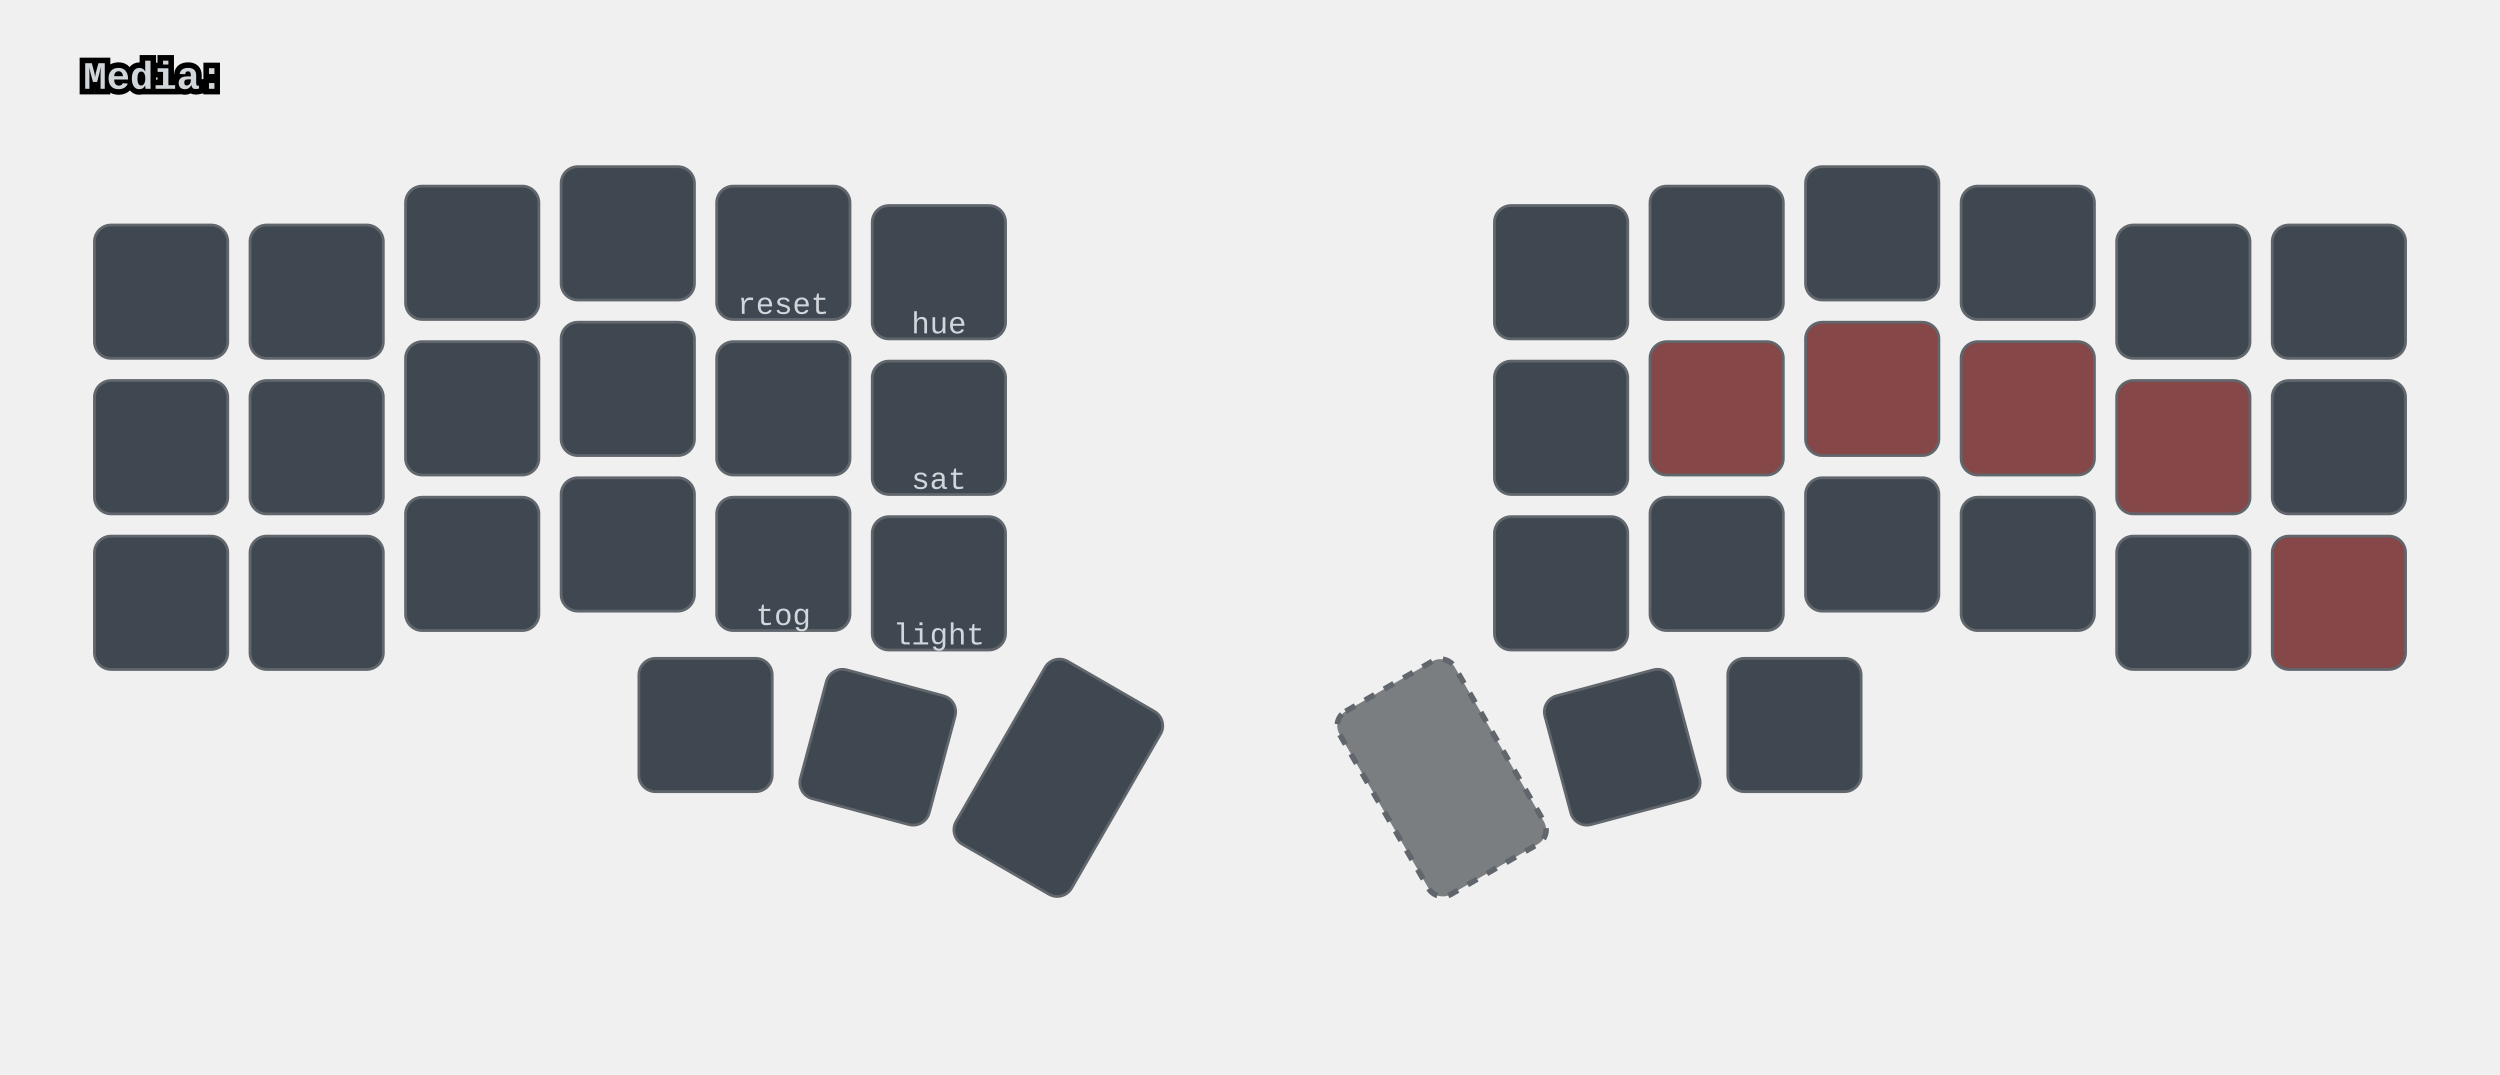
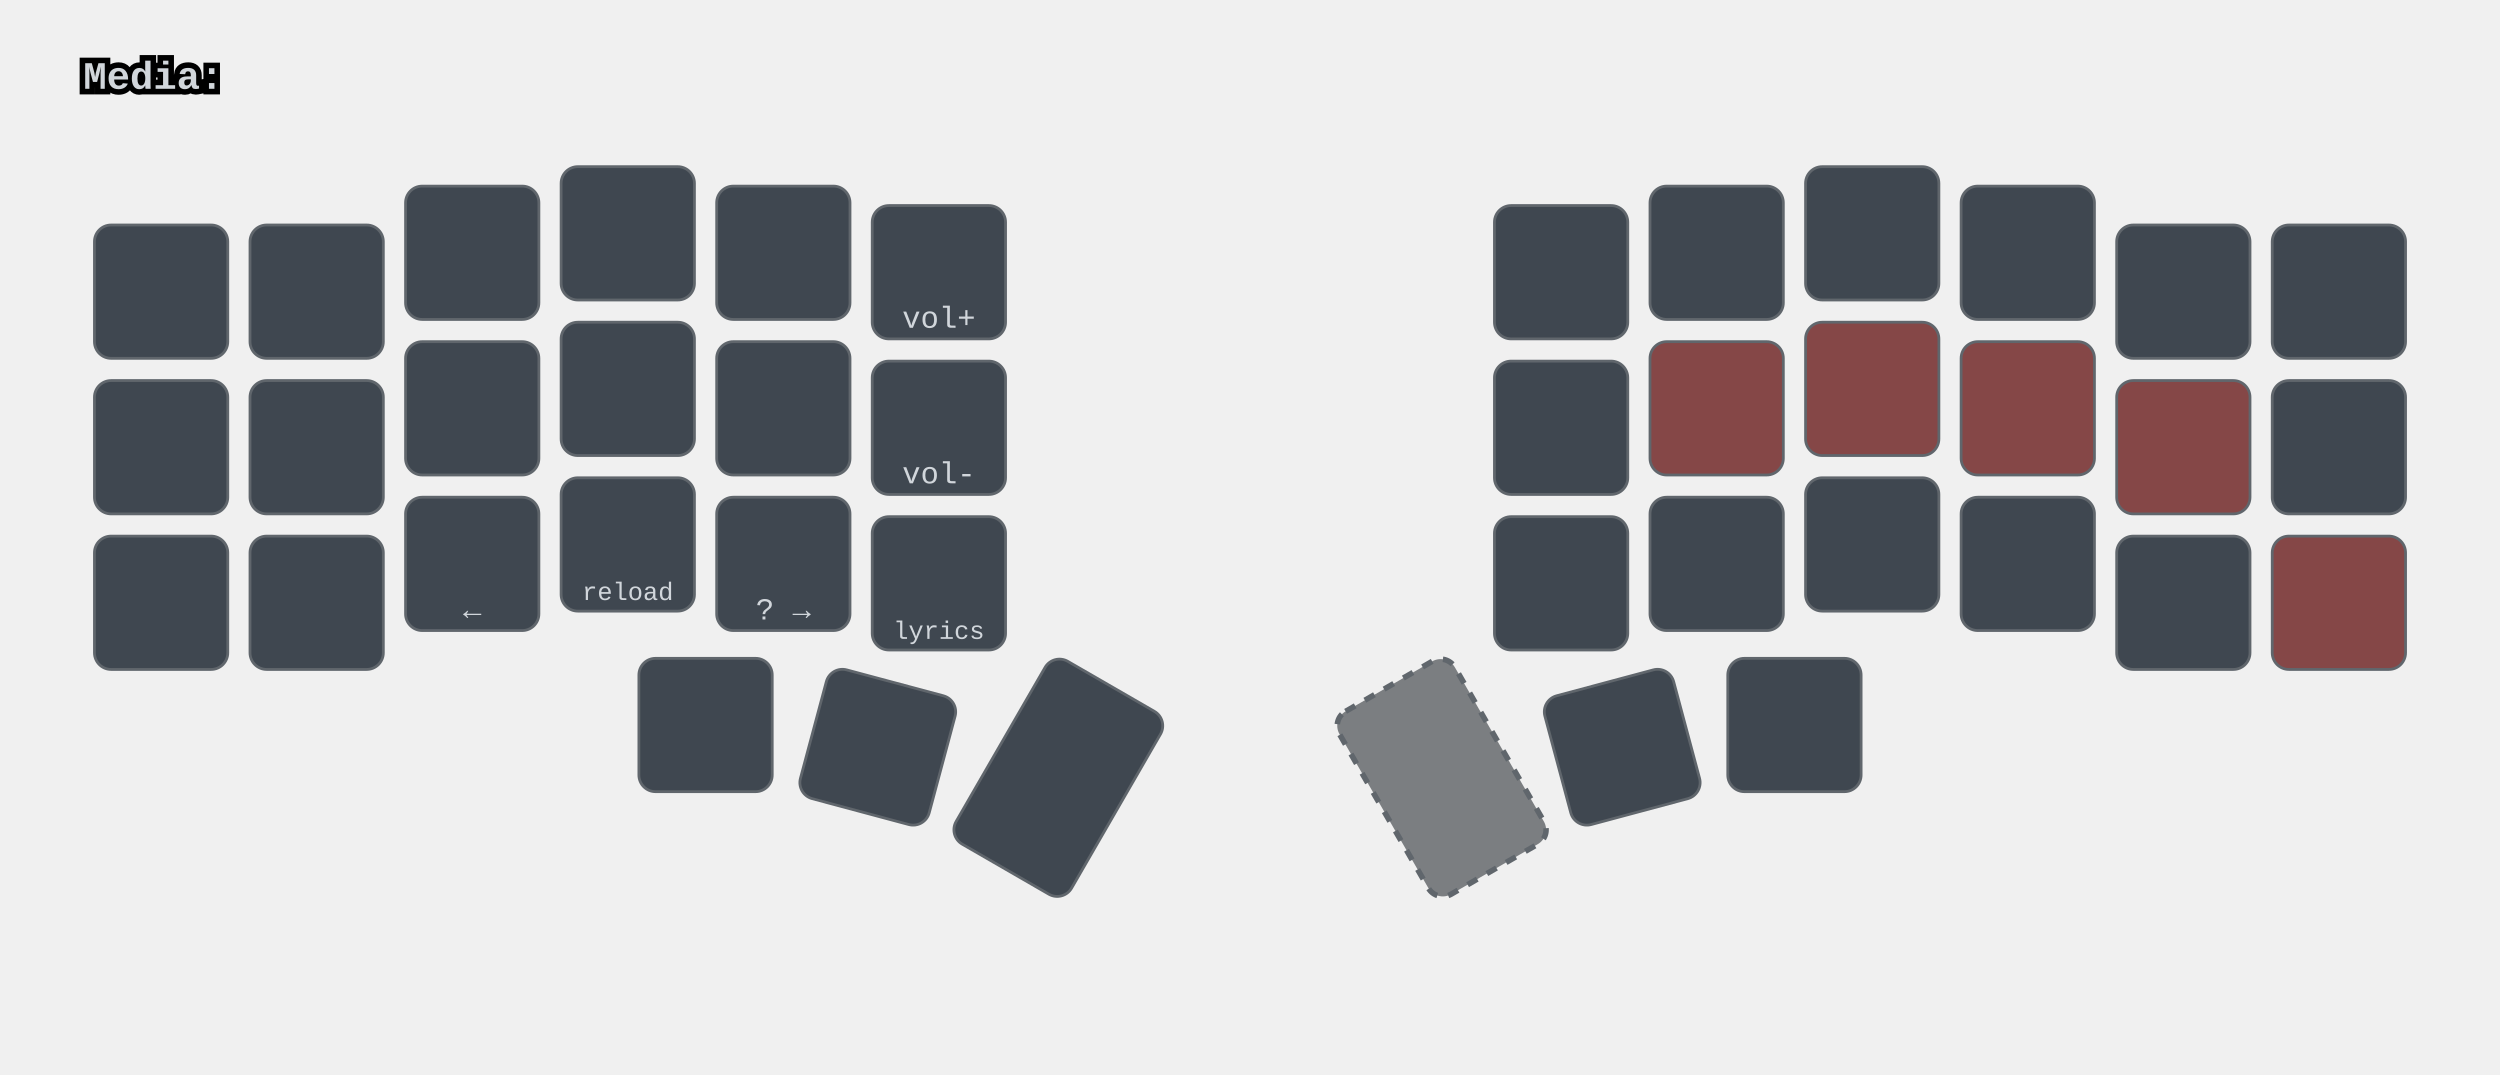
<svg xmlns="http://www.w3.org/2000/svg" xmlns:xlink="http://www.w3.org/1999/xlink" width="900" height="387" viewBox="0 0 900 387" class="keymap">
  <defs>/* start glyphs */
- <svg id="mdi:apple-keyboard-command">
+ <svg id="mdi:apple-keyboard-caps">
+       <svg id="mdi-apple-keyboard-caps" viewBox="0 0 24 24">
+         <path d="M15,14V8H17.17L12,2.83L6.83,8H9V14H15M12,0L22,10H17V16H7V10H2L12,0M7,18H17V24H7V18M15,20H9V22H15V20Z" />
+       </svg>
+     </svg>
+     <svg id="mdi:apple-keyboard-command">
      <svg id="mdi-apple-keyboard-command" viewBox="0 0 24 24">
        <path d="M6,2A4,4 0 0,1 10,6V8H14V6A4,4 0 0,1 18,2A4,4 0 0,1 22,6A4,4 0 0,1 18,10H16V14H18A4,4 0 0,1 22,18A4,4 0 0,1 18,22A4,4 0 0,1 14,18V16H10V18A4,4 0 0,1 6,22A4,4 0 0,1 2,18A4,4 0 0,1 6,14H8V10H6A4,4 0 0,1 2,6A4,4 0 0,1 6,2M16,18A2,2 0 0,0 18,20A2,2 0 0,0 20,18A2,2 0 0,0 18,16H16V18M14,10H10V14H14V10M6,16A2,2 0 0,0 4,18A2,2 0 0,0 6,20A2,2 0 0,0 8,18V16H6M8,6A2,2 0 0,0 6,4A2,2 0 0,0 4,6A2,2 0 0,0 6,8H8V6M18,8A2,2 0 0,0 20,6A2,2 0 0,0 18,4A2,2 0 0,0 16,6V8H18Z" />
      </svg>
    </svg>
    <svg id="mdi:apple-keyboard-control">
      <svg id="mdi-apple-keyboard-control" viewBox="0 0 24 24">
        <path d="M19.78,11.78L18.36,13.19L12,6.83L5.64,13.19L4.22,11.78L12,4L19.78,11.78Z" />
      </svg>
    </svg>
    <svg id="mdi:apple-keyboard-option">
      <svg id="mdi-apple-keyboard-option" viewBox="0 0 24 24">
        <path d="M3,4H9.11L16.15,18H21V20H14.88L7.84,6H3V4M14,4H21V6H14V4Z" />
      </svg>
    </svg>
    <svg id="mdi:apple-keyboard-shift">
      <svg id="mdi-apple-keyboard-shift" viewBox="0 0 24 24">
        <path d="M15,18V12H17.17L12,6.83L6.83,12H9V18H15M12,4L22,14H17V20H7V14H2L12,4Z" />
      </svg>
    </svg>
    <svg id="mdi:backspace">
      <svg id="mdi-backspace" viewBox="0 0 24 24">
        <path d="M22,3H7C6.31,3 5.77,3.35 5.41,3.88L0,12L5.41,20.11C5.77,20.64 6.31,21 7,21H22A2,2 0 0,0 24,19V5A2,2 0 0,0 22,3M19,15.59L17.59,17L14,13.41L10.41,17L9,15.59L12.59,12L9,8.41L10.41,7L14,10.59L17.59,7L19,8.41L15.41,12" />
      </svg>
    </svg>
    <svg id="mdi:backspace-reverse">
      <svg id="mdi-backspace-reverse" viewBox="0 0 24 24">
        <path d="M2,21H17C17.7,21 18.2,20.6 18.6,20.1L24,12L18.6,3.9C18.2,3.4 17.7,3 17,3H2A2,2 0 0,0 0,5V19A2,2 0 0,0 2,21M5,8.4L6.4,7L10,10.6L13.6,7L15,8.4L11.4,12L15,15.6L13.6,17L10,13.4L6.4,17L5,15.6L8.6,12" />
      </svg>
    </svg>
    <svg id="mdi:bluetooth-connect">
      <svg id="mdi-bluetooth-connect" viewBox="0 0 24 24">
        <path d="M19,10L17,12L19,14L21,12M14.88,16.29L13,18.17V14.41M13,5.83L14.88,7.71L13,9.58M17.71,7.71L12,2H11V9.58L6.41,5L5,6.41L10.59,12L5,17.58L6.41,19L11,14.41V22H12L17.71,16.29L13.41,12M7,12L5,10L3,12L5,14L7,12Z" />
      </svg>
    </svg>
    <svg id="mdi:bluetooth-off">
      <svg id="mdi-bluetooth-off" viewBox="0 0 24 24">
        <path d="M13,5.83L14.88,7.71L13.28,9.31L14.69,10.72L17.71,7.7L12,2H11V7.03L13,9.03M5.41,4L4,5.41L10.59,12L5,17.59L6.41,19L11,14.41V22H12L16.29,17.71L18.59,20L20,18.59M13,18.17V14.41L14.88,16.29" />
      </svg>
    </svg>
    <svg id="mdi:brightness-5">
      <svg id="mdi-brightness-5" viewBox="0 0 24 24">
        <path d="M12,18A6,6 0 0,1 6,12A6,6 0 0,1 12,6A6,6 0 0,1 18,12A6,6 0 0,1 12,18M20,15.31L23.31,12L20,8.69V4H15.31L12,0.69L8.69,4H4V8.69L0.69,12L4,15.31V20H8.69L12,23.31L15.31,20H20V15.31Z" />
      </svg>
    </svg>
    <svg id="mdi:brightness-7">
      <svg id="mdi-brightness-7" viewBox="0 0 24 24">
        <path d="M12,8A4,4 0 0,0 8,12A4,4 0 0,0 12,16A4,4 0 0,0 16,12A4,4 0 0,0 12,8M12,18A6,6 0 0,1 6,12A6,6 0 0,1 12,6A6,6 0 0,1 18,12A6,6 0 0,1 12,18M20,8.69V4H15.31L12,0.69L8.69,4H4V8.69L0.69,12L4,15.31V20H8.69L12,23.31L15.31,20H20V15.31L23.31,12L20,8.69Z" />
      </svg>
    </svg>
    <svg id="mdi:code-block-tags">
      <svg id="mdi-code-block-tags" viewBox="0 0 24 24">
        <path d="M5.59 3.41L7 4.82L3.82 8L7 11.18L5.59 12.6L1 8L5.59 3.41M11.41 3.41L16 8L11.41 12.6L10 11.18L13.18 8L10 4.82L11.41 3.41M22 6V18C22 19.11 21.11 20 20 20H4C2.9 20 2 19.11 2 18V14H4V18H20V6H17.03V4H20C21.11 4 22 4.89 22 6Z" />
      </svg>
    </svg>
    <svg id="mdi:content-copy">
      <svg id="mdi-content-copy" viewBox="0 0 24 24">
        <path d="M19,21H8V7H19M19,5H8A2,2 0 0,0 6,7V21A2,2 0 0,0 8,23H19A2,2 0 0,0 21,21V7A2,2 0 0,0 19,5M16,1H4A2,2 0 0,0 2,3V17H4V3H16V1Z" />
      </svg>
    </svg>
    <svg id="mdi:content-cut">
      <svg id="mdi-content-cut" viewBox="0 0 24 24">
        <path d="M19,3L13,9L15,11L22,4V3M12,12.5A0.5,0.5 0 0,1 11.5,12A0.5,0.5 0 0,1 12,11.5A0.5,0.5 0 0,1 12.5,12A0.5,0.5 0 0,1 12,12.5M6,20A2,2 0 0,1 4,18C4,16.89 4.9,16 6,16A2,2 0 0,1 8,18C8,19.11 7.1,20 6,20M6,8A2,2 0 0,1 4,6C4,4.89 4.9,4 6,4A2,2 0 0,1 8,6C8,7.11 7.1,8 6,8M9.64,7.64C9.87,7.14 10,6.59 10,6A4,4 0 0,0 6,2A4,4 0 0,0 2,6A4,4 0 0,0 6,10C6.59,10 7.14,9.87 7.64,9.64L10,12L7.64,14.36C7.14,14.13 6.59,14 6,14A4,4 0 0,0 2,18A4,4 0 0,0 6,22A4,4 0 0,0 10,18C10,17.41 9.87,16.86 9.64,16.36L12,14L19,21H22V20L9.64,7.64Z" />
      </svg>
    </svg>
    <svg id="mdi:content-paste">
      <svg id="mdi-content-paste" viewBox="0 0 24 24">
        <path d="M19,20H5V4H7V7H17V4H19M12,2A1,1 0 0,1 13,3A1,1 0 0,1 12,4A1,1 0 0,1 11,3A1,1 0 0,1 12,2M19,2H14.82C14.4,0.84 13.3,0 12,0C10.7,0 9.6,0.84 9.18,2H5A2,2 0 0,0 3,4V20A2,2 0 0,0 5,22H19A2,2 0 0,0 21,20V4A2,2 0 0,0 19,2Z" />
      </svg>
    </svg>
    <svg id="mdi:dock-window">
      <svg id="mdi-dock-window" viewBox="0 0 24 24">
        <path d="M18 18V20H4A2 2 0 0 1 2 18V8H4V18M22 6V14A2 2 0 0 1 20 16H8A2 2 0 0 1 6 14V6A2 2 0 0 1 8 4H20A2 2 0 0 1 22 6M20 6H8V14H20Z" />
      </svg>
    </svg>
    <svg id="mdi:folder-search-outline">
      <svg id="mdi-folder-search-outline" viewBox="0 0 24 24">
        <path d="M16.5,12C19,12 21,14 21,16.5C21,17.38 20.75,18.21 20.31,18.9L23.39,22L22,23.39L18.88,20.32C18.19,20.75 17.37,21 16.5,21C14,21 12,19 12,16.5C12,14 14,12 16.5,12M16.5,14A2.5,2.5 0 0,0 14,16.5A2.5,2.5 0 0,0 16.5,19A2.5,2.5 0 0,0 19,16.5A2.5,2.5 0 0,0 16.5,14M19,8H3V18H10.17C10.34,18.72 10.63,19.39 11,20H3C1.89,20 1,19.1 1,18V6C1,4.89 1.89,4 3,4H9L11,6H19A2,2 0 0,1 21,8V11.81C20.42,11.26 19.75,10.81 19,10.5V8Z" />
      </svg>
    </svg>
    <svg id="mdi:format-letter-ends-with">
      <svg id="mdi-format-letter-ends-with" viewBox="0 0 24 24">
        <path d="M11.14 4L6.43 16H8.36L9.32 13.43H14.67L15.64 16H17.57L12.86 4M12 6.29L14.03 11.71H9.96M20 14V18H2V20H22V14Z" />
      </svg>
    </svg>
    <svg id="mdi:format-letter-starts-with">
      <svg id="mdi-format-letter-starts-with" viewBox="0 0 24 24">
        <path d="M11.14 4L6.43 16H8.36L9.32 13.43H14.67L15.64 16H17.57L12.86 4M12 6.29L14.03 11.71H9.96M4 18V15H2V20H22V18Z" />
      </svg>
    </svg>
    <svg id="mdi:format-pilcrow-arrow-left">
      <svg id="mdi-format-pilcrow-arrow-left" viewBox="0 0 24 24">
        <path d="M8,17V14L4,18L8,22V19H20V17M10,10V15H12V4H14V15H16V4H18V2H10A4,4 0 0,0 6,6A4,4 0 0,0 10,10Z" />
      </svg>
    </svg>
    <svg id="mdi:format-pilcrow-arrow-right">
      <svg id="mdi-format-pilcrow-arrow-right" viewBox="0 0 24 24">
        <path d="M21,18L17,14V17H5V19H17V22M9,10V15H11V4H13V15H15V4H17V2H9A4,4 0 0,0 5,6A4,4 0 0,0 9,10Z" />
      </svg>
    </svg>
    <svg id="mdi:keyboard-return">
      <svg id="mdi-keyboard-return" viewBox="0 0 24 24">
        <path d="M19,7V11H5.83L9.41,7.41L8,6L2,12L8,18L9.41,16.58L5.83,13H21V7H19Z" />
      </svg>
    </svg>
    <svg id="mdi:keyboard-space">
      <svg id="mdi-keyboard-space" viewBox="0 0 24 24">
        <path d="M3 15H5V19H19V15H21V19C21 20.1 20.1 21 19 21H5C3.9 21 3 20.1 3 19V15Z" />
      </svg>
    </svg>
    <svg id="mdi:keyboard-tab">
      <svg id="mdi-keyboard-tab" viewBox="0 0 24 24">
        <path d="M20,18H22V6H20M11.59,7.41L15.17,11H1V13H15.17L11.59,16.58L13,18L19,12L13,6L11.59,7.41Z" />
      </svg>
    </svg>
    <svg id="mdi:keyboard-variant">
      <svg id="mdi-keyboard-variant" viewBox="0 0 24 24">
        <path d="M6,16H18V18H6V16M6,13V15H2V13H6M7,15V13H10V15H7M11,15V13H13V15H11M14,15V13H17V15H14M18,15V13H22V15H18M2,10H5V12H2V10M19,12V10H22V12H19M18,12H16V10H18V12M8,12H6V10H8V12M12,12H9V10H12V12M15,12H13V10H15V12M2,9V7H4V9H2M5,9V7H7V9H5M8,9V7H10V9H8M11,9V7H13V9H11M14,9V7H16V9H14M17,9V7H22V9H17Z" />
      </svg>
    </svg>
-     <svg id="mdi:lightbulb-off-outline">
-       <svg id="mdi-lightbulb-off-outline" viewBox="0 0 24 24">
-         <path d="M12,2C9.76,2 7.78,3.05 6.5,4.68L7.93,6.11C8.84,4.84 10.32,4 12,4A5,5 0 0,1 17,9C17,10.68 16.16,12.16 14.89,13.06L16.31,14.5C17.94,13.21 19,11.24 19,9A7,7 0 0,0 12,2M3.28,4L2,5.27L5.04,8.3C5,8.53 5,8.76 5,9C5,11.38 6.19,13.47 8,14.74V17A1,1 0 0,0 9,18H14.73L18.73,22L20,20.72L3.28,4M7.23,10.5L12.73,16H10V13.58C8.68,13 7.66,11.88 7.23,10.5M9,20V21A1,1 0 0,0 10,22H14A1,1 0 0,0 15,21V20H9Z" />
-       </svg>
-     </svg>
    <svg id="mdi:lightbulb-on-20">
      <svg id="mdi-lightbulb-on-20" viewBox="0 0 24 24">
        <path d="M1 11H4V13H1V11M4.9 3.5L3.5 4.9L5.6 7L7 5.6L4.9 3.5M13 1H11V4H13V1M20 11V13H23V11H20M10 22C10 22.6 10.4 23 11 23H13C13.6 23 14 22.6 14 22V21H10V22M19.1 3.5L17 5.6L18.4 7L20.5 4.9L19.1 3.5M18 12C18 14.2 16.8 16.2 15 17.2V19C15 19.6 14.6 20 14 20H10C9.4 20 9 19.6 9 19V17.2C7.2 16.2 6 14.2 6 12C6 8.7 8.7 6 12 6S18 8.7 18 12M16 12C16 9.79 14.21 8 12 8S8 9.79 8 12 9.79 16 12 16 16 14.21 16 12Z" />
      </svg>
    </svg>
    <svg id="mdi:lightbulb-on-90">
      <svg id="mdi-lightbulb-on-90" viewBox="0 0 24 24">
        <path d="M7 5.6L5.6 7L3.5 4.9L4.9 3.5L7 5.6M10 22C10 22.6 10.4 23 11 23H13C13.6 23 14 22.6 14 22V21H10V22M1 13H4V11H1V13M13 1H11V4H13V1M20 11V13H23V11H20M19.1 3.5L17 5.6L18.4 7L20.5 4.9L19.1 3.5M18 12C18 14.2 16.8 16.2 15 17.2V19C15 19.6 14.6 20 14 20H10C9.4 20 9 19.6 9 19V17.2C7.2 16.2 6 14.2 6 12C6 8.7 8.7 6 12 6S18 8.7 18 12M12 8C11 8 10.09 8.38 9.39 9H14.61C13.91 8.38 13 8 12 8Z" />
      </svg>
    </svg>
    <svg id="mdi:lock-outline">
      <svg id="mdi-lock-outline" viewBox="0 0 24 24">
        <path d="M12,17C10.89,17 10,16.1 10,15C10,13.89 10.89,13 12,13A2,2 0 0,1 14,15A2,2 0 0,1 12,17M18,20V10H6V20H18M18,8A2,2 0 0,1 20,10V20A2,2 0 0,1 18,22H6C4.89,22 4,21.1 4,20V10C4,8.89 4.89,8 6,8H7V6A5,5 0 0,1 12,1A5,5 0 0,1 17,6V8H18M12,3A3,3 0 0,0 9,6V8H15V6A3,3 0 0,0 12,3Z" />
+       </svg>
+     </svg>
+     <svg id="mdi:music">
+       <svg id="mdi-music" viewBox="0 0 24 24">
+         <path d="M21,3V15.5A3.5,3.5 0 0,1 17.5,19A3.5,3.5 0 0,1 14,15.5A3.5,3.5 0 0,1 17.5,12C18.04,12 18.55,12.12 19,12.34V6.47L9,8.6V17.5A3.5,3.5 0 0,1 5.5,21A3.5,3.5 0 0,1 2,17.5A3.5,3.5 0 0,1 5.5,14C6.04,14 6.55,14.12 7,14.34V6L21,3Z" />
      </svg>
    </svg>
    <svg id="mdi:numeric-1-box-multiple-outline">
      <svg id="mdi-numeric-1-box-multiple-outline" viewBox="0 0 24 24">
        <path d="M21,17H7V3H21M21,1H7A2,2 0 0,0 5,3V17A2,2 0 0,0 7,19H21A2,2 0 0,0 23,17V3A2,2 0 0,0 21,1M14,15H16V5H12V7H14M3,5H1V21A2,2 0 0,0 3,23H19V21H3V5Z" />
      </svg>
    </svg>
    <svg id="mdi:numeric-2-box-multiple-outline">
      <svg id="mdi-numeric-2-box-multiple-outline" viewBox="0 0 24 24">
        <path d="M17,13H13V11H15A2,2 0 0,0 17,9V7C17,5.89 16.1,5 15,5H11V7H15V9H13A2,2 0 0,0 11,11V15H17M21,17H7V3H21M21,1H7A2,2 0 0,0 5,3V17A2,2 0 0,0 7,19H21A2,2 0 0,0 23,17V3A2,2 0 0,0 21,1M3,5H1V21A2,2 0 0,0 3,23H19V21H3V5Z" />
      </svg>
    </svg>
    <svg id="mdi:numeric-3-box-multiple-outline">
      <svg id="mdi-numeric-3-box-multiple-outline" viewBox="0 0 24 24">
        <path d="M17,13V11.5A1.5,1.5 0 0,0 15.5,10A1.5,1.5 0 0,0 17,8.5V7C17,5.89 16.1,5 15,5H11V7H15V9H13V11H15V13H11V15H15A2,2 0 0,0 17,13M3,5H1V21A2,2 0 0,0 3,23H19V21H3M21,17H7V3H21M21,1H7A2,2 0 0,0 5,3V17A2,2 0 0,0 7,19H21A2,2 0 0,0 23,17V3A2,2 0 0,0 21,1Z" />
      </svg>
    </svg>
    <svg id="mdi:numeric-4-box-multiple-outline">
      <svg id="mdi-numeric-4-box-multiple-outline" viewBox="0 0 24 24">
        <path d="M21,17H7V3H21M21,1H7A2,2 0 0,0 5,3V17A2,2 0 0,0 7,19H21A2,2 0 0,0 23,17V3A2,2 0 0,0 21,1M15,15H17V5H15V9H13V5H11V11H15M3,5H1V21A2,2 0 0,0 3,23H19V21H3V5Z" />
      </svg>
    </svg>
    <svg id="mdi:numeric-6-box-multiple-outline">
      <svg id="mdi-numeric-6-box-multiple-outline" viewBox="0 0 24 24">
        <path d="M13,11H15V13H13M13,15H15A2,2 0 0,0 17,13V11C17,9.89 16.1,9 15,9H13V7H17V5H13A2,2 0 0,0 11,7V13C11,14.11 11.9,15 13,15M21,17H7V3H21M21,1H7A2,2 0 0,0 5,3V17A2,2 0 0,0 7,19H21A2,2 0 0,0 23,17V3A2,2 0 0,0 21,1M3,5H1V21A2,2 0 0,0 3,23H19V21H3V5Z" />
      </svg>
    </svg>
    <svg id="mdi:palette-outline">
      <svg id="mdi-palette-outline" viewBox="0 0 24 24">
        <path d="M12,22A10,10 0 0,1 2,12A10,10 0 0,1 12,2C17.5,2 22,6 22,11A6,6 0 0,1 16,17H14.2C13.9,17 13.7,17.2 13.7,17.5C13.7,17.6 13.8,17.7 13.8,17.8C14.2,18.3 14.4,18.9 14.4,19.5C14.5,20.9 13.4,22 12,22M12,4A8,8 0 0,0 4,12A8,8 0 0,0 12,20C12.3,20 12.5,19.8 12.5,19.5C12.5,19.3 12.4,19.2 12.4,19.1C12,18.6 11.8,18.1 11.8,17.5C11.8,16.1 12.9,15 14.3,15H16A4,4 0 0,0 20,11C20,7.1 16.4,4 12,4M6.5,10C7.3,10 8,10.7 8,11.5C8,12.3 7.3,13 6.5,13C5.7,13 5,12.3 5,11.5C5,10.7 5.7,10 6.5,10M9.5,6C10.3,6 11,6.7 11,7.5C11,8.3 10.3,9 9.5,9C8.7,9 8,8.3 8,7.5C8,6.7 8.7,6 9.5,6M14.5,6C15.3,6 16,6.7 16,7.5C16,8.3 15.3,9 14.5,9C13.7,9 13,8.3 13,7.5C13,6.7 13.7,6 14.5,6M17.5,10C18.3,10 19,10.7 19,11.5C19,12.3 18.3,13 17.5,13C16.7,13 16,12.3 16,11.5C16,10.7 16.7,10 17.5,10Z" />
      </svg>
    </svg>
    <svg id="mdi:play-pause">
      <svg id="mdi-play-pause" viewBox="0 0 24 24">
        <path d="M3,5V19L11,12M13,19H16V5H13M18,5V19H21V5" />
      </svg>
    </svg>
    <svg id="mdi:power">
      <svg id="mdi-power" viewBox="0 0 24 24">
        <path d="M16.56,5.44L15.11,6.89C16.84,7.94 18,9.83 18,12A6,6 0 0,1 12,18A6,6 0 0,1 6,12C6,9.83 7.16,7.94 8.88,6.88L7.44,5.44C5.36,6.88 4,9.28 4,12A8,8 0 0,0 12,20A8,8 0 0,0 20,12C20,9.28 18.64,6.88 16.56,5.44M13,3H11V13H13" />
      </svg>
    </svg>
    <svg id="mdi:power-plug-outline">
      <svg id="mdi-power-plug-outline" viewBox="0 0 24 24">
        <path d="M16 7V3H14V7H10V3H8V7C7 7 6 8 6 9V14.5L9.5 18V21H14.5V18L18 14.5V9C18 8 17 7 16 7M16 13.67L13.09 16.59L12.67 17H11.33L10.92 16.59L8 13.67V9.09C8 9.06 8.06 9 8.09 9H15.92C15.95 9 16 9.06 16 9.09V13.67Z" />
      </svg>
    </svg>
    <svg id="mdi:redo">
      <svg id="mdi-redo" viewBox="0 0 24 24">
        <path d="M18.4,10.6C16.55,9 14.15,8 11.5,8C6.85,8 2.92,11.03 1.54,15.22L3.9,16C4.95,12.81 7.95,10.5 11.5,10.5C13.45,10.5 15.23,11.22 16.62,12.38L13,16H22V7L18.4,10.6Z" />
      </svg>
    </svg>
    <svg id="mdi:restart">
      <svg id="mdi-restart" viewBox="0 0 24 24">
        <path d="M12,4C14.1,4 16.1,4.8 17.6,6.3C20.7,9.4 20.7,14.5 17.6,17.6C15.8,19.5 13.3,20.2 10.9,19.9L11.4,17.9C13.1,18.1 14.9,17.5 16.2,16.2C18.5,13.9 18.5,10.1 16.2,7.7C15.1,6.6 13.5,6 12,6V10.6L7,5.6L12,0.6V4M6.3,17.6C3.7,15 3.3,11 5.1,7.9L6.6,9.4C5.5,11.6 5.9,14.4 7.8,16.2C8.3,16.7 8.9,17.1 9.6,17.4L9,19.4C8,19 7.1,18.4 6.3,17.6Z" />
      </svg>
    </svg>
    <svg id="mdi:skip-backward">
      <svg id="mdi-skip-backward" viewBox="0 0 24 24">
        <path d="M20,5V19L13,12M6,5V19H4V5M13,5V19L6,12" />
      </svg>
    </svg>
    <svg id="mdi:skip-forward">
      <svg id="mdi-skip-forward" viewBox="0 0 24 24">
        <path d="M4,5V19L11,12M18,5V19H20V5M11,5V19L18,12" />
      </svg>
    </svg>
    <svg id="mdi:stop">
      <svg id="mdi-stop" viewBox="0 0 24 24">
        <path d="M18,18H6V6H18V18Z" />
      </svg>
    </svg>
    <svg id="mdi:undo">
      <svg id="mdi-undo" viewBox="0 0 24 24">
        <path d="M12.5,8C9.85,8 7.45,9 5.6,10.6L2,7V16H11L7.38,12.38C8.77,11.22 10.54,10.5 12.5,10.5C16.04,10.5 19.05,12.81 20.1,16L22.47,15.22C21.08,11.03 17.15,8 12.5,8Z" />
      </svg>
    </svg>
    <svg id="mdi:usb">
      <svg id="mdi-usb" viewBox="0 0 24 24">
        <path d="M15,7V11H16V13H13V5H15L12,1L9,5H11V13H8V10.93C8.7,10.56 9.2,9.85 9.2,9C9.2,7.78 8.21,6.8 7,6.8C5.78,6.8 4.8,7.78 4.8,9C4.8,9.85 5.3,10.56 6,10.93V13A2,2 0 0,0 8,15H11V18.05C10.29,18.41 9.8,19.15 9.8,20A2.2,2.2 0 0,0 12,22.2A2.2,2.2 0 0,0 14.2,20C14.2,19.15 13.71,18.41 13,18.05V15H16A2,2 0 0,0 18,13V11H19V7H15Z" />
      </svg>
    </svg>
    <svg id="mdi:view-dashboard-outline">
      <svg id="mdi-view-dashboard-outline" viewBox="0 0 24 24">
        <path d="M19,5V7H15V5H19M9,5V11H5V5H9M19,13V19H15V13H19M9,17V19H5V17H9M21,3H13V9H21V3M11,3H3V13H11V3M21,11H13V21H21V11M11,15H3V21H11V15Z" />
      </svg>
    </svg>
    <svg id="mdi:volume-minus">
      <svg id="mdi-volume-minus" viewBox="0 0 24 24">
        <path d="M3,9H7L12,4V20L7,15H3V9M14,11H22V13H14V11Z" />
      </svg>
    </svg>
    <svg id="mdi:volume-off">
      <svg id="mdi-volume-off" viewBox="0 0 24 24">
        <path d="M12,4L9.91,6.09L12,8.18M4.27,3L3,4.27L7.73,9H3V15H7L12,20V13.27L16.25,17.53C15.58,18.04 14.83,18.46 14,18.7V20.77C15.38,20.45 16.63,19.82 17.68,18.96L19.73,21L21,19.73L12,10.73M19,12C19,12.94 18.8,13.82 18.46,14.64L19.97,16.15C20.62,14.91 21,13.5 21,12C21,7.72 18,4.14 14,3.23V5.29C16.89,6.15 19,8.83 19,12M16.5,12C16.5,10.23 15.5,8.71 14,7.97V10.18L16.45,12.63C16.5,12.43 16.5,12.21 16.5,12Z" />
      </svg>
    </svg>
    <svg id="mdi:volume-plus">
      <svg id="mdi-volume-plus" viewBox="0 0 24 24">
        <path d="M3,9H7L12,4V20L7,15H3V9M14,11H17V8H19V11H22V13H19V16H17V13H14V11Z" />
      </svg>
    </svg>
    <svg id="mdi:web">
      <svg id="mdi-web" viewBox="0 0 24 24">
        <path d="M16.36,14C16.44,13.34 16.5,12.68 16.5,12C16.5,11.32 16.44,10.66 16.36,10H19.74C19.9,10.64 20,11.31 20,12C20,12.69 19.9,13.36 19.74,14M14.59,19.56C15.19,18.45 15.65,17.25 15.97,16H18.92C17.96,17.65 16.43,18.93 14.59,19.56M14.34,14H9.66C9.56,13.34 9.5,12.68 9.5,12C9.5,11.32 9.56,10.65 9.66,10H14.34C14.43,10.65 14.5,11.32 14.5,12C14.5,12.68 14.43,13.34 14.34,14M12,19.96C11.17,18.76 10.5,17.43 10.09,16H13.91C13.5,17.43 12.83,18.76 12,19.96M8,8H5.08C6.03,6.34 7.57,5.06 9.4,4.44C8.8,5.55 8.35,6.75 8,8M5.08,16H8C8.35,17.25 8.8,18.45 9.4,19.56C7.57,18.93 6.03,17.65 5.08,16M4.26,14C4.1,13.36 4,12.69 4,12C4,11.31 4.1,10.64 4.26,10H7.64C7.56,10.66 7.5,11.32 7.5,12C7.5,12.68 7.56,13.34 7.64,14M12,4.03C12.83,5.23 13.5,6.57 13.91,8H10.09C10.5,6.57 11.17,5.23 12,4.03M18.92,8H15.97C15.65,6.75 15.19,5.55 14.59,4.44C16.43,5.07 17.96,6.34 18.92,8M12,2C6.47,2 2,6.5 2,12A10,10 0 0,0 12,22A10,10 0 0,0 22,12A10,10 0 0,0 12,2Z" />
      </svg>
    </svg>
    <svg id="mdi:window-maximize">
      <svg id="mdi-window-maximize" viewBox="0 0 24 24">
        <path d="M4,4H20V20H4V4M6,8V18H18V8H6Z" />
      </svg>
    </svg>
    <svg id="mdi:window-restore">
      <svg id="mdi-window-restore" viewBox="0 0 24 24">
        <path d="M4,8H8V4H20V16H16V20H4V8M16,8V14H18V6H10V8H16M6,12V18H14V12H6Z" />
      </svg>
    </svg>
  </defs>/* end glyphs */
<style>/* inherit to force styles through use tags */
svg path {
    fill: inherit;
}

/* font and background color specifications */
svg.keymap {
    font-family: SFMono-Regular,Consolas,Liberation Mono,Menlo,monospace;
    font-size: 14px;
    font-kerning: normal;
    text-rendering: optimizeLegibility;
    fill: #24292e;
}

/* default key styling */
rect.key {
    fill: #f6f8fa;
}

rect.key, rect.combo {
    stroke: #c9cccf;
    stroke-width: 1;
}

/* default key side styling, only used is draw_key_sides is set */
rect.side {
    filter: brightness(90%);
}

/* color accent for combo boxes */
rect.combo, rect.combo-separate {
    fill: #cdf;
}

/* color accent for held keys */
rect.held, rect.combo.held {
    fill: #fdd;
}

/* color accent for ghost (optional) keys */
rect.ghost, rect.combo.ghost {
    stroke-dasharray: 4, 4;
    stroke-width: 2;
}

text {
    text-anchor: middle;
    dominant-baseline: middle;
}

/* styling for layer labels */
text.label {
    font-weight: bold;
    text-anchor: start;
    stroke: white;
    stroke-width: 4;
    paint-order: stroke;
}

/* styling for optional footer */
text.footer {
    text-anchor: end;
    dominant-baseline: auto;
    stroke: white;
    stroke-width: 4;
    paint-order: stroke;
}

/* styling for combo tap, and key hold/shifted label text */
text.combo, text.hold, text.shifted {
    font-size: 11px;
}

text.hold {
    text-anchor: middle;
    dominant-baseline: auto;
}

text.shifted {
    text-anchor: middle;
    dominant-baseline: hanging;
}

/* styling for hold/shifted label text in combo box */
text.combo.hold, text.combo.shifted {
    font-size: 8px;
}

/* lighter symbol for transparent keys */
text.trans {
    fill: #7b7e81;
}

/* styling for combo dendrons */
path.combo {
    stroke-width: 1;
    stroke: gray;
    fill: none;
}

/* Start Tabler Icons Cleanup */
/* cannot use height/width with glyphs */
.icon-tabler &gt; path {
    fill: inherit;
    stroke: inherit;
    stroke-width: 2;
}
/* hide tabler's default box */
.icon-tabler &gt; path[stroke="none"][fill="none"] {
    visibility: hidden;
}
/* End Tabler Icons Cleanup */

svg.keymap { fill: #d1d6db; }
rect.key { fill: #3f4750; }
rect.key, rect.combo { stroke: #60666c; }
rect.combo, rect.combo-separate { fill: #1f3d7a; }
rect.held, rect.combo.held { fill: #854747; }
text.label, text.footer { stroke: black; }
text.trans { fill: #7e8184; }
path.combo { stroke: #7f7f7f; }

rect.ghost { fill: #7b7e81; }
</style>
  <g transform="translate(30, 0)" class="layer-Media">
    <text x="0" y="28" class="label">Media:</text>
    <g transform="translate(0, 56)">
      <g transform="translate(28, 49)" class="key keypos-0">
        <rect rx="6" ry="6" x="-24" y="-24" width="48" height="48" class="key" />
+         <use href="#mdi:volume-plus" xlink:href="#mdi:volume-plus" x="-7" y="-7" height="14" width="14.0" class="key tap glyph mdi:volume-plus" />
      </g>
      <g transform="translate(84, 49)" class="key keypos-1">
        <rect rx="6" ry="6" x="-24" y="-24" width="48" height="48" class="key" />
+         <use href="#mdi:brightness-7" xlink:href="#mdi:brightness-7" x="-7" y="-7" height="14" width="14.0" class="key tap glyph mdi:brightness-7" />
      </g>
      <g transform="translate(140, 35)" class="key keypos-2">
        <rect rx="6" ry="6" x="-24" y="-24" width="48" height="48" class="key" />
      </g>
      <g transform="translate(196, 28)" class="key keypos-3">
        <rect rx="6" ry="6" x="-24" y="-24" width="48" height="48" class="key" />
      </g>
      <g transform="translate(252, 35)" class="key keypos-4">
        <rect rx="6" ry="6" x="-24" y="-24" width="48" height="48" class="key" />
-         <use href="#mdi:palette-outline" xlink:href="#mdi:palette-outline" x="-7" y="-7" height="14" width="14.0" class="key tap glyph mdi:palette-outline" />
-         <text x="0" y="22" class="key hold">reset</text>
      </g>
      <g transform="translate(308, 42)" class="key keypos-5">
        <rect rx="6" ry="6" x="-24" y="-24" width="48" height="48" class="key" />
-         <use href="#mdi:palette-outline" xlink:href="#mdi:palette-outline" x="-7" y="-7" height="14" width="14.0" class="key tap glyph mdi:palette-outline" />
-         <text x="0" y="22" class="key hold">hue</text>
+         <use href="#mdi:music" xlink:href="#mdi:music" x="-7" y="-7" height="14" width="14.0" class="key tap glyph mdi:music" />
+         <text x="0" y="20" class="key hold">vol+</text>
      </g>
      <g transform="translate(532, 42)" class="key keypos-6">
        <rect rx="6" ry="6" x="-24" y="-24" width="48" height="48" class="key" />
      </g>
      <g transform="translate(588, 35)" class="key keypos-7">
        <rect rx="6" ry="6" x="-24" y="-24" width="48" height="48" class="key" />
      </g>
      <g transform="translate(644, 28)" class="key keypos-8">
        <rect rx="6" ry="6" x="-24" y="-24" width="48" height="48" class="key" />
      </g>
      <g transform="translate(700, 35)" class="key keypos-9">
        <rect rx="6" ry="6" x="-24" y="-24" width="48" height="48" class="key" />
      </g>
      <g transform="translate(756, 49)" class="key keypos-10">
        <rect rx="6" ry="6" x="-24" y="-24" width="48" height="48" class="key" />
      </g>
      <g transform="translate(812, 49)" class="key keypos-11">
        <rect rx="6" ry="6" x="-24" y="-24" width="48" height="48" class="key" />
      </g>
      <g transform="translate(28, 105)" class="key keypos-12">
        <rect rx="6" ry="6" x="-24" y="-24" width="48" height="48" class="key" />
        <use href="#mdi:volume-minus" xlink:href="#mdi:volume-minus" x="-7" y="-7" height="14" width="14.0" class="key tap glyph mdi:volume-minus" />
-         <use href="#mdi:volume-plus" xlink:href="#mdi:volume-plus" x="-5" y="-22" height="10" width="10.0" class="key shifted glyph mdi:volume-plus" />
      </g>
      <g transform="translate(84, 105)" class="key keypos-13">
        <rect rx="6" ry="6" x="-24" y="-24" width="48" height="48" class="key" />
-         <use href="#mdi:brightness-7" xlink:href="#mdi:brightness-7" x="-7" y="-7" height="14" width="14.0" class="key tap glyph mdi:brightness-7" />
+         <use href="#mdi:brightness-5" xlink:href="#mdi:brightness-5" x="-7" y="-7" height="14" width="14.0" class="key tap glyph mdi:brightness-5" />
      </g>
      <g transform="translate(140, 91)" class="key keypos-14">
        <rect rx="6" ry="6" x="-24" y="-24" width="48" height="48" class="key" />
-         <use href="#mdi:lightbulb-on-20" xlink:href="#mdi:lightbulb-on-20" x="-7" y="-7" height="14" width="14.0" class="key tap glyph mdi:lightbulb-on-20" />
-         <use href="#mdi:lightbulb-on-90" xlink:href="#mdi:lightbulb-on-90" x="-5" y="-22" height="10" width="10.0" class="key shifted glyph mdi:lightbulb-on-90" />
+         <use href="#mdi:skip-backward" xlink:href="#mdi:skip-backward" x="-7" y="-7" height="14" width="14.0" class="key tap glyph mdi:skip-backward" />
      </g>
      <g transform="translate(196, 84)" class="key keypos-15">
        <rect rx="6" ry="6" x="-24" y="-24" width="48" height="48" class="key" />
-         <use href="#mdi:skip-backward" xlink:href="#mdi:skip-backward" x="-7" y="-7" height="14" width="14.0" class="key tap glyph mdi:skip-backward" />
+         <use href="#mdi:play-pause" xlink:href="#mdi:play-pause" x="-7" y="-7" height="14" width="14.0" class="key tap glyph mdi:play-pause" />
      </g>
      <g transform="translate(252, 91)" class="key keypos-16">
        <rect rx="6" ry="6" x="-24" y="-24" width="48" height="48" class="key" />
        <use href="#mdi:skip-forward" xlink:href="#mdi:skip-forward" x="-7" y="-7" height="14" width="14.0" class="key tap glyph mdi:skip-forward" />
      </g>
      <g transform="translate(308, 98)" class="key keypos-17">
        <rect rx="6" ry="6" x="-24" y="-24" width="48" height="48" class="key" />
-         <use href="#mdi:palette-outline" xlink:href="#mdi:palette-outline" x="-7" y="-7" height="14" width="14.0" class="key tap glyph mdi:palette-outline" />
-         <text x="0" y="22" class="key hold">sat</text>
+         <use href="#mdi:music" xlink:href="#mdi:music" x="-7" y="-7" height="14" width="14.0" class="key tap glyph mdi:music" />
+         <text x="0" y="20" class="key hold">vol-</text>
      </g>
      <g transform="translate(532, 98)" class="key keypos-18">
        <rect rx="6" ry="6" x="-24" y="-24" width="48" height="48" class="key" />
      </g>
      <g transform="translate(588, 91)" class="key held keypos-19">
        <rect rx="6" ry="6" x="-24" y="-24" width="48" height="48" class="key held" />
        <use href="#mdi:apple-keyboard-shift" xlink:href="#mdi:apple-keyboard-shift" x="-7" y="-7" height="14" width="14.0" class="key held tap glyph mdi:apple-keyboard-shift" />
      </g>
      <g transform="translate(644, 84)" class="key held keypos-20">
        <rect rx="6" ry="6" x="-24" y="-24" width="48" height="48" class="key held" />
        <use href="#mdi:apple-keyboard-command" xlink:href="#mdi:apple-keyboard-command" x="-7" y="-7" height="14" width="14.0" class="key held tap glyph mdi:apple-keyboard-command" />
      </g>
      <g transform="translate(700, 91)" class="key held keypos-21">
        <rect rx="6" ry="6" x="-24" y="-24" width="48" height="48" class="key held" />
        <use href="#mdi:apple-keyboard-option" xlink:href="#mdi:apple-keyboard-option" x="-7" y="-7" height="14" width="14.0" class="key held tap glyph mdi:apple-keyboard-option" />
      </g>
      <g transform="translate(756, 105)" class="key held keypos-22">
        <rect rx="6" ry="6" x="-24" y="-24" width="48" height="48" class="key held" />
        <use href="#mdi:apple-keyboard-control" xlink:href="#mdi:apple-keyboard-control" x="-7" y="-7" height="14" width="14.0" class="key held tap glyph mdi:apple-keyboard-control" />
      </g>
      <g transform="translate(812, 105)" class="key keypos-23">
        <rect rx="6" ry="6" x="-24" y="-24" width="48" height="48" class="key" />
      </g>
      <g transform="translate(28, 161)" class="key keypos-24">
        <rect rx="6" ry="6" x="-24" y="-24" width="48" height="48" class="key" />
        <use href="#mdi:volume-off" xlink:href="#mdi:volume-off" x="-7" y="-7" height="14" width="14.0" class="key tap glyph mdi:volume-off" />
      </g>
      <g transform="translate(84, 161)" class="key keypos-25">
        <rect rx="6" ry="6" x="-24" y="-24" width="48" height="48" class="key" />
-         <use href="#mdi:brightness-5" xlink:href="#mdi:brightness-5" x="-7" y="-7" height="14" width="14.0" class="key tap glyph mdi:brightness-5" />
      </g>
      <g transform="translate(140, 147)" class="key keypos-26">
        <rect rx="6" ry="6" x="-24" y="-24" width="48" height="48" class="key" />
-         <use href="#mdi:lightbulb-off-outline" xlink:href="#mdi:lightbulb-off-outline" x="-7" y="-7" height="14" width="14.0" class="key tap glyph mdi:lightbulb-off-outline" />
+         <use href="#mdi:music" xlink:href="#mdi:music" x="-7" y="-7" height="14" width="14.0" class="key tap glyph mdi:music" />
+         <text x="0" y="20" class="key hold">←</text>
      </g>
      <g transform="translate(196, 140)" class="key keypos-27">
        <rect rx="6" ry="6" x="-24" y="-24" width="48" height="48" class="key" />
+         <use href="#mdi:music" xlink:href="#mdi:music" x="-7" y="-7" height="14" width="14.0" class="key tap glyph mdi:music" />
+         <text x="0" y="20" class="key hold">
+           <tspan style="font-size: 83%">reload</tspan>
+         </text>
      </g>
      <g transform="translate(252, 147)" class="key keypos-28">
        <rect rx="6" ry="6" x="-24" y="-24" width="48" height="48" class="key" />
-         <use href="#mdi:palette-outline" xlink:href="#mdi:palette-outline" x="-7" y="-7" height="14" width="14.0" class="key tap glyph mdi:palette-outline" />
-         <text x="0" y="22" class="key hold">tog</text>
+         <use href="#mdi:music" xlink:href="#mdi:music" x="-7" y="-7" height="14" width="14.0" class="key tap glyph mdi:music" />
+         <text x="0" y="20" class="key hold">? →</text>
      </g>
      <g transform="translate(308, 154)" class="key keypos-29">
        <rect rx="6" ry="6" x="-24" y="-24" width="48" height="48" class="key" />
-         <use href="#mdi:palette-outline" xlink:href="#mdi:palette-outline" x="-7" y="-7" height="14" width="14.0" class="key tap glyph mdi:palette-outline" />
-         <text x="0" y="22" class="key hold">light</text>
+         <use href="#mdi:music" xlink:href="#mdi:music" x="-7" y="-7" height="14" width="14.0" class="key tap glyph mdi:music" />
+         <text x="0" y="20" class="key hold">
+           <tspan style="font-size: 83%">lyrics</tspan>
+         </text>
      </g>
      <g transform="translate(532, 154)" class="key keypos-30">
        <rect rx="6" ry="6" x="-24" y="-24" width="48" height="48" class="key" />
      </g>
      <g transform="translate(588, 147)" class="key keypos-31">
        <rect rx="6" ry="6" x="-24" y="-24" width="48" height="48" class="key" />
      </g>
      <g transform="translate(644, 140)" class="key keypos-32">
        <rect rx="6" ry="6" x="-24" y="-24" width="48" height="48" class="key" />
      </g>
      <g transform="translate(700, 147)" class="key keypos-33">
        <rect rx="6" ry="6" x="-24" y="-24" width="48" height="48" class="key" />
      </g>
      <g transform="translate(756, 161)" class="key keypos-34">
        <rect rx="6" ry="6" x="-24" y="-24" width="48" height="48" class="key" />
      </g>
      <g transform="translate(812, 161)" class="key held keypos-35">
        <rect rx="6" ry="6" x="-24" y="-24" width="48" height="48" class="key held" />
        <use href="#mdi:web" xlink:href="#mdi:web" x="-7" y="-7" height="14" width="14.0" class="key held tap glyph mdi:web" />
      </g>
      <g transform="translate(224, 205)" class="key keypos-36">
        <rect rx="6" ry="6" x="-24" y="-24" width="48" height="48" class="key" />
        <use href="#mdi:lock-outline" xlink:href="#mdi:lock-outline" x="-7" y="-7" height="14" width="14.0" class="key tap glyph mdi:lock-outline" />
      </g>
      <g transform="translate(286, 213) rotate(15.0)" class="key keypos-37">
        <rect rx="6" ry="6" x="-24" y="-24" width="48" height="48" class="key" />
-         <use href="#mdi:play-pause" xlink:href="#mdi:play-pause" x="-7" y="-7" height="14" width="14.0" class="key tap glyph mdi:play-pause" />
      </g>
      <g transform="translate(351, 224) rotate(30.0)" class="key keypos-38">
        <rect rx="6" ry="6" x="-24" y="-38" width="48" height="76" class="key" />
        <use href="#mdi:stop" xlink:href="#mdi:stop" x="-7" y="-7" height="14" width="14.0" class="key tap glyph mdi:stop" />
      </g>
      <g transform="translate(489, 224) rotate(-30.0)" class="key ghost keypos-39">
        <rect rx="6" ry="6" x="-24" y="-38" width="48" height="76" class="key ghost" />
        <use href="#mdi:numeric-4-box-multiple-outline" xlink:href="#mdi:numeric-4-box-multiple-outline" x="-7" y="-7" height="14" width="14.0" class="key ghost tap glyph mdi:numeric-4-box-multiple-outline" />
      </g>
      <g transform="translate(554, 213) rotate(-15.0)" class="key keypos-40">
        <rect rx="6" ry="6" x="-24" y="-24" width="48" height="48" class="key" />
      </g>
      <g transform="translate(616, 205)" class="key keypos-41">
        <rect rx="6" ry="6" x="-24" y="-24" width="48" height="48" class="key" />
      </g>
    </g>
  </g>
</svg>
